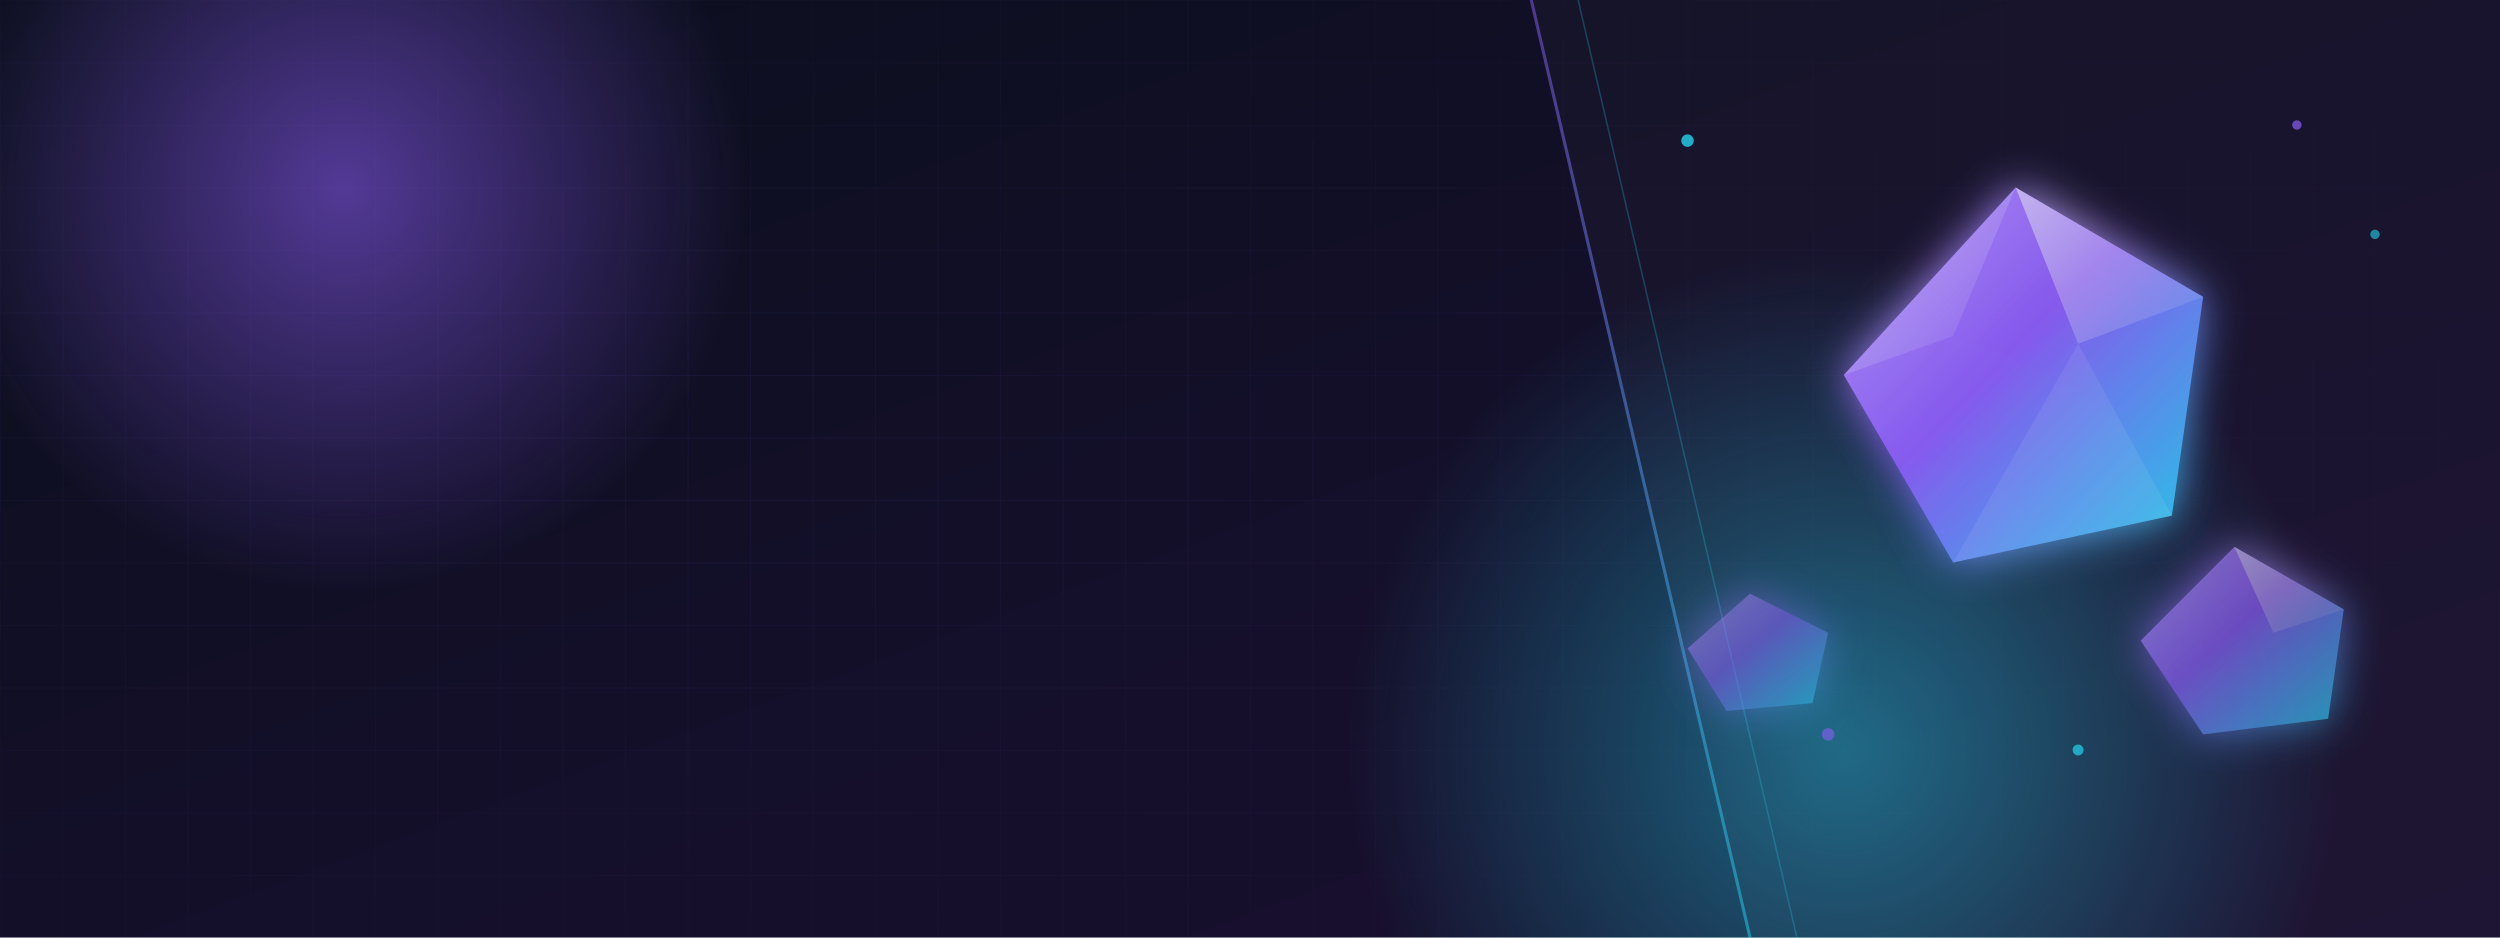
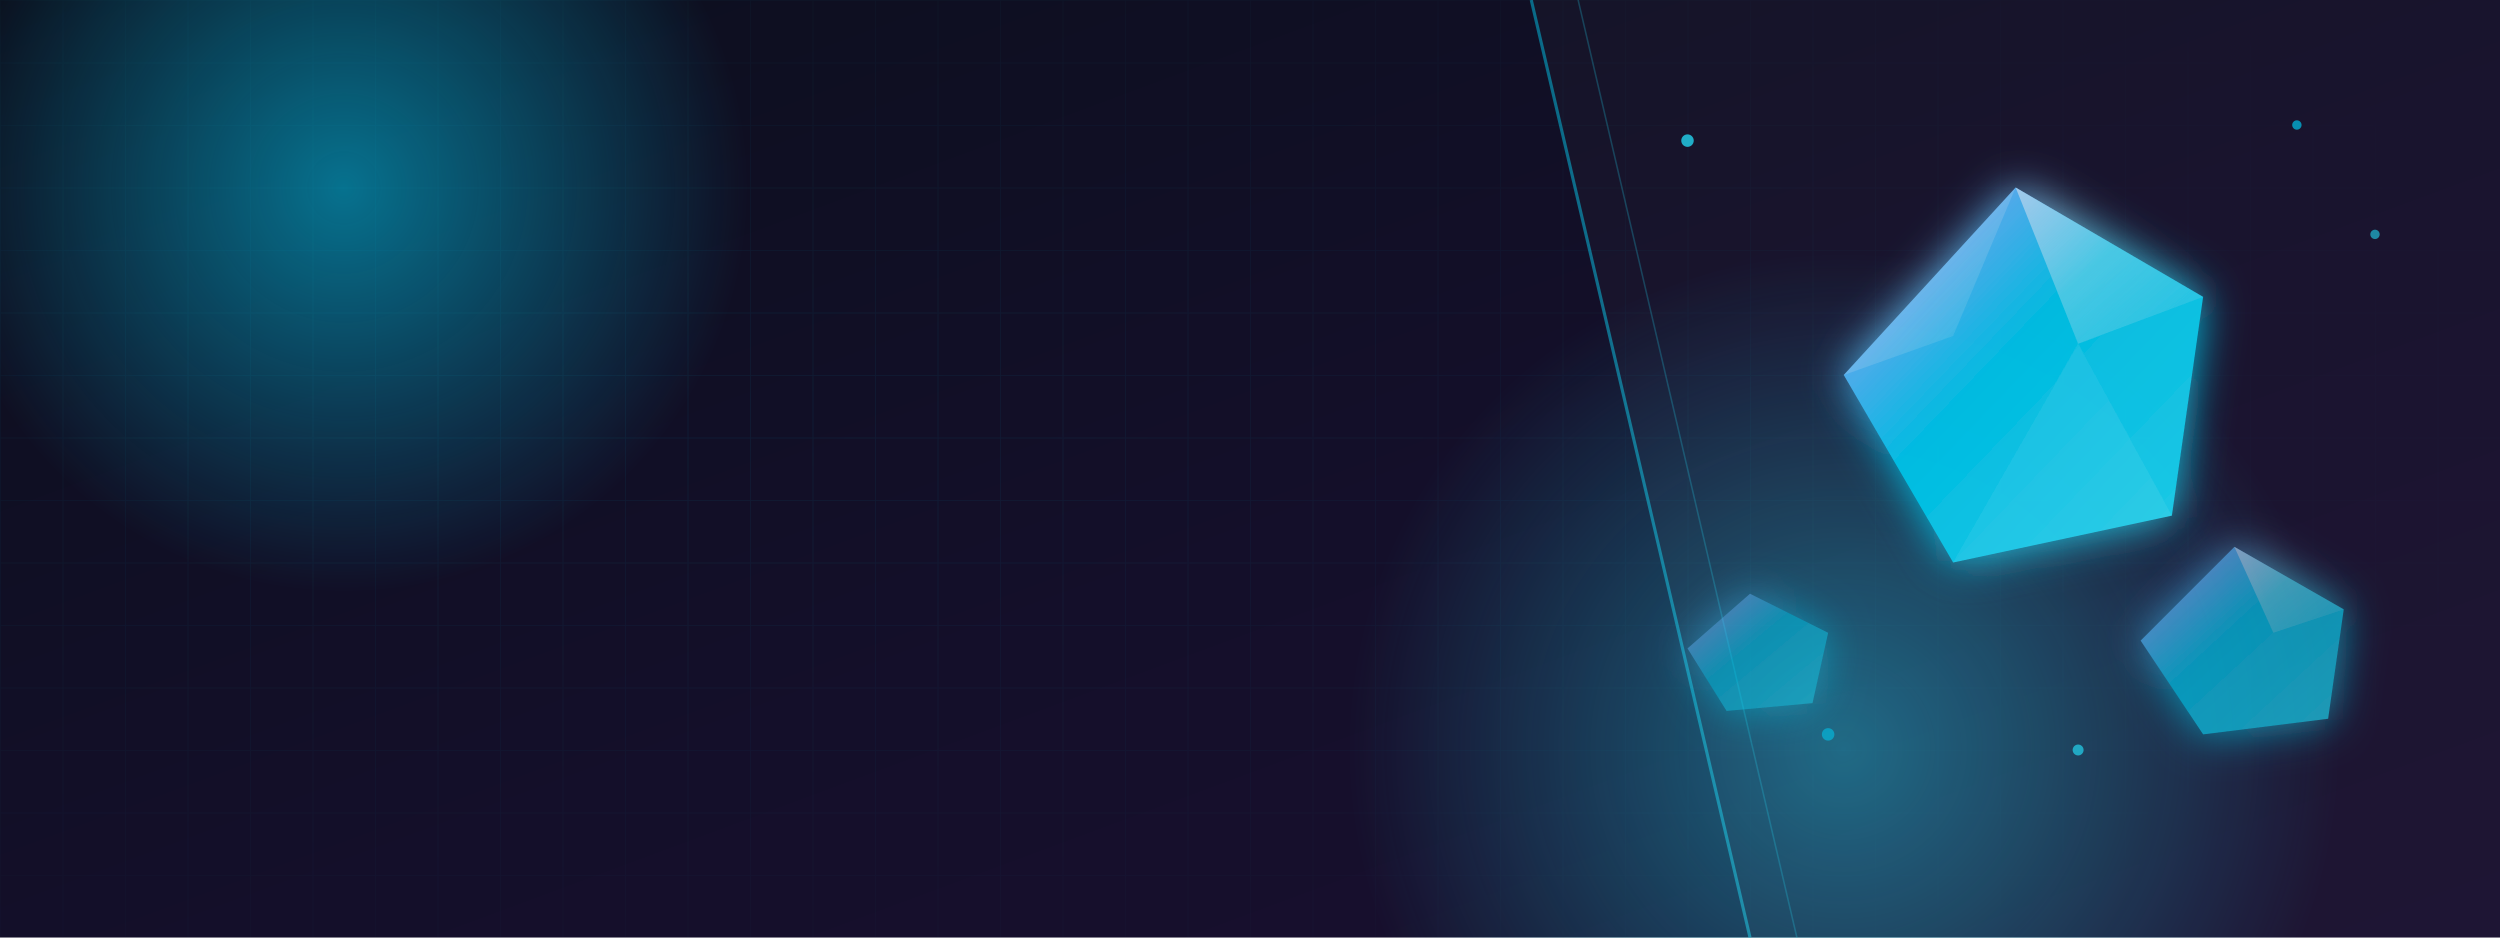
<svg xmlns="http://www.w3.org/2000/svg" viewBox="0 0 1600 600">
  <defs>
    <linearGradient id="bg" x1="0%" y1="0%" x2="100%" y2="100%">
      <stop offset="0%" stop-color="#0B0F1D" />
      <stop offset="55%" stop-color="#140F2A" />
      <stop offset="100%" stop-color="#1A1030" />
    </linearGradient>
    <radialGradient id="glowViolet" cx="50%" cy="50%" r="50%">
-       <stop offset="0%" stop-color="#8B5CF6" stop-opacity="0.55" />
-       <stop offset="100%" stop-color="#8B5CF6" stop-opacity="0" />
+       <stop offset="0%" stop-color="#00C2E8" stop-opacity="0.55" />
+       <stop offset="100%" stop-color="#00C2E8" stop-opacity="0" />
    </radialGradient>
    <radialGradient id="glowCyan" cx="50%" cy="50%" r="50%">
      <stop offset="0%" stop-color="#22D3EE" stop-opacity="0.45" />
      <stop offset="100%" stop-color="#22D3EE" stop-opacity="0" />
    </radialGradient>
    <linearGradient id="gemFace" x1="0%" y1="0%" x2="100%" y2="100%">
      <stop offset="0%" stop-color="#B79CFF" />
-       <stop offset="45%" stop-color="#8B5CF6" />
+       <stop offset="45%" stop-color="#00C2E8" />
      <stop offset="100%" stop-color="#22D3EE" />
    </linearGradient>
    <linearGradient id="gemFaceLight" x1="0%" y1="0%" x2="100%" y2="100%">
      <stop offset="0%" stop-color="#EDEFF7" stop-opacity="0.55" />
      <stop offset="100%" stop-color="#EDEFF7" stop-opacity="0.05" />
    </linearGradient>
    <linearGradient id="violetCyan" x1="0%" y1="0%" x2="100%" y2="0%">
-       <stop offset="0%" stop-color="#8B5CF6" />
+       <stop offset="0%" stop-color="#00C2E8" />
      <stop offset="100%" stop-color="#22D3EE" />
    </linearGradient>
    <pattern id="grid" width="40" height="40" patternUnits="userSpaceOnUse">
-       <path d="M40 0H0V40" fill="none" stroke="#8B5CF6" stroke-opacity="0.08" stroke-width="1" />
+       <path d="M40 0H0V40" fill="none" stroke="#00C2E8" stroke-opacity="0.08" stroke-width="1" />
    </pattern>
    <mask id="gridMask">
      <radialGradient id="gridFade" cx="30%" cy="45%" r="75%">
        <stop offset="0%" stop-color="#fff" />
        <stop offset="100%" stop-color="#000" />
      </radialGradient>
      <rect width="1600" height="600" fill="url(#gridFade)" />
    </mask>
    <filter id="softGlow" x="-60%" y="-60%" width="220%" height="220%">
      <feGaussianBlur stdDeviation="14" result="blur" />
      <feMerge>
        <feMergeNode in="blur" />
        <feMergeNode in="SourceGraphic" />
      </feMerge>
    </filter>
  </defs>
  <rect width="1600" height="600" fill="url(#bg)" />
  <rect width="1600" height="600" fill="url(#grid)" mask="url(#gridMask)" />
  <circle cx="220" cy="120" r="260" fill="url(#glowViolet)" />
  <circle cx="1180" cy="480" r="320" fill="url(#glowCyan)" />
  <polygon points="980,0 1600,0 1600,600 1120,600" fill="#ffffff" fill-opacity="0.02" />
  <line x1="980" y1="0" x2="1120" y2="600" stroke="url(#violetCyan)" stroke-width="2" stroke-opacity="0.5" />
  <line x1="1010" y1="0" x2="1150" y2="600" stroke="#22D3EE" stroke-width="1" stroke-opacity="0.25" />
  <g filter="url(#softGlow)" opacity="0.95">
    <polygon points="1290,120 1410,190 1390,330 1250,360 1180,240" fill="url(#gemFace)" />
    <polygon points="1290,120 1410,190 1330,220" fill="url(#gemFaceLight)" />
    <polygon points="1180,240 1290,120 1250,215" fill="url(#gemFaceLight)" opacity="0.6" />
    <polygon points="1250,360 1330,220 1390,330" fill="#ffffff" fill-opacity="0.08" />
  </g>
  <g filter="url(#softGlow)" opacity="0.7">
    <polygon points="1430,350 1500,390 1490,460 1410,470 1370,410" fill="url(#gemFace)" />
    <polygon points="1430,350 1500,390 1455,405" fill="url(#gemFaceLight)" />
  </g>
  <g filter="url(#softGlow)" opacity="0.55">
    <polygon points="1120,380 1170,405 1160,450 1105,455 1080,415" fill="url(#gemFace)" />
  </g>
  <g fill="#22D3EE">
    <circle cx="1080" cy="90" r="4" opacity="0.8" />
    <circle cx="1520" cy="150" r="3" opacity="0.6" />
    <circle cx="1330" cy="480" r="3.5" opacity="0.7" />
  </g>
-   <g fill="#8B5CF6">
+   <g fill="#00C2E8">
    <circle cx="1470" cy="80" r="3" opacity="0.7" />
    <circle cx="1170" cy="470" r="4" opacity="0.6" />
  </g>
</svg>
